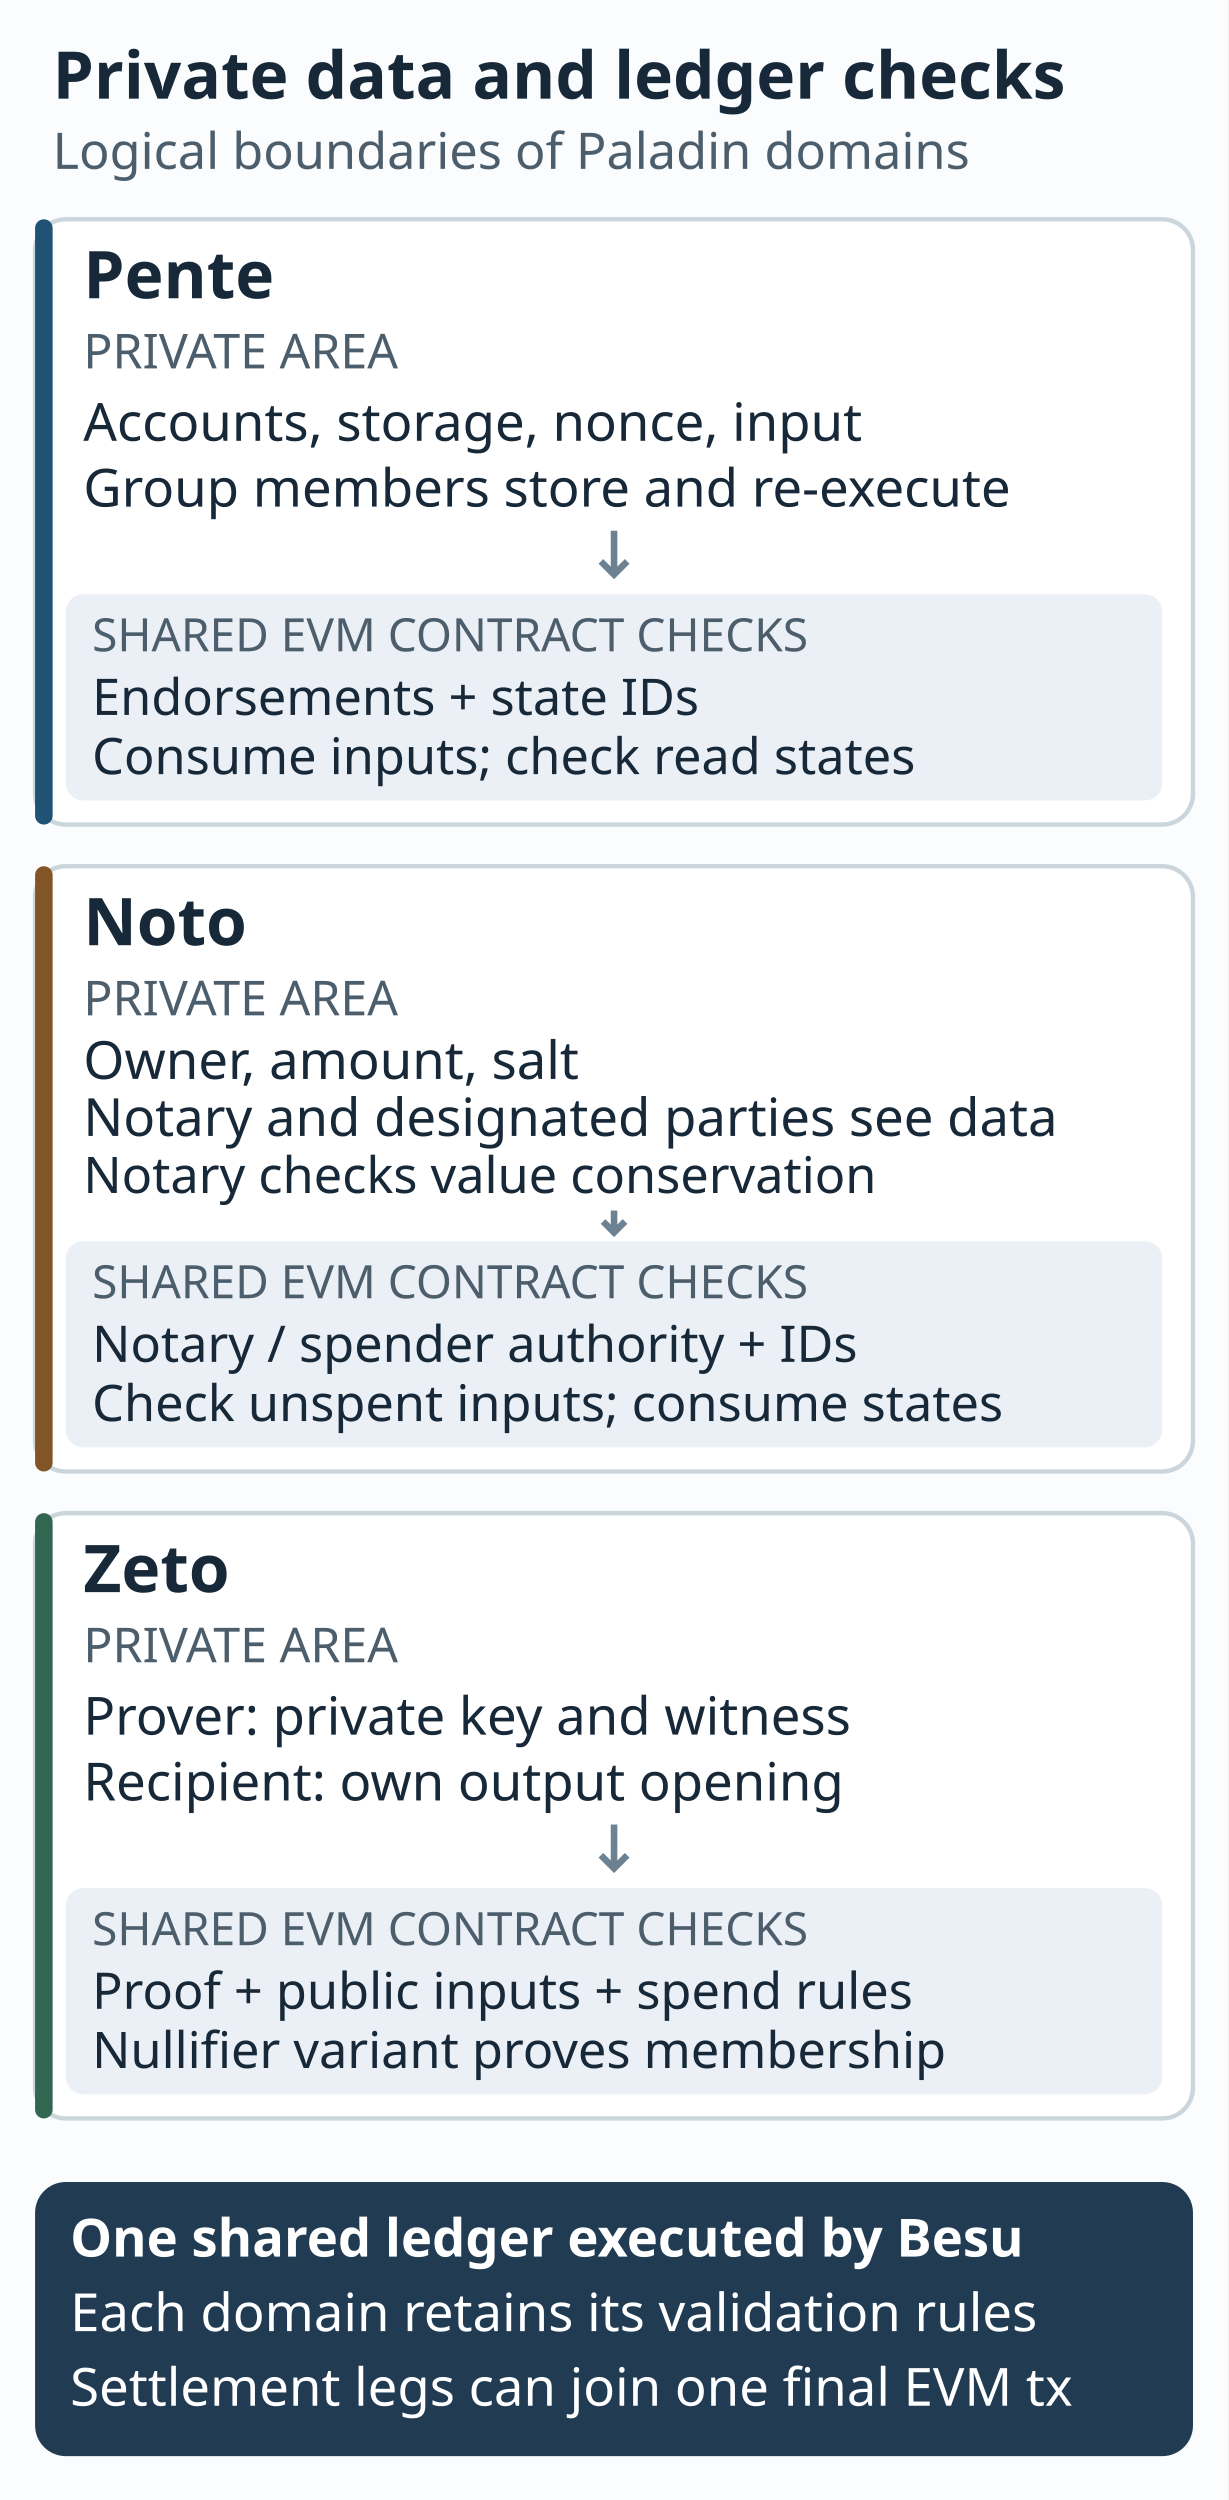
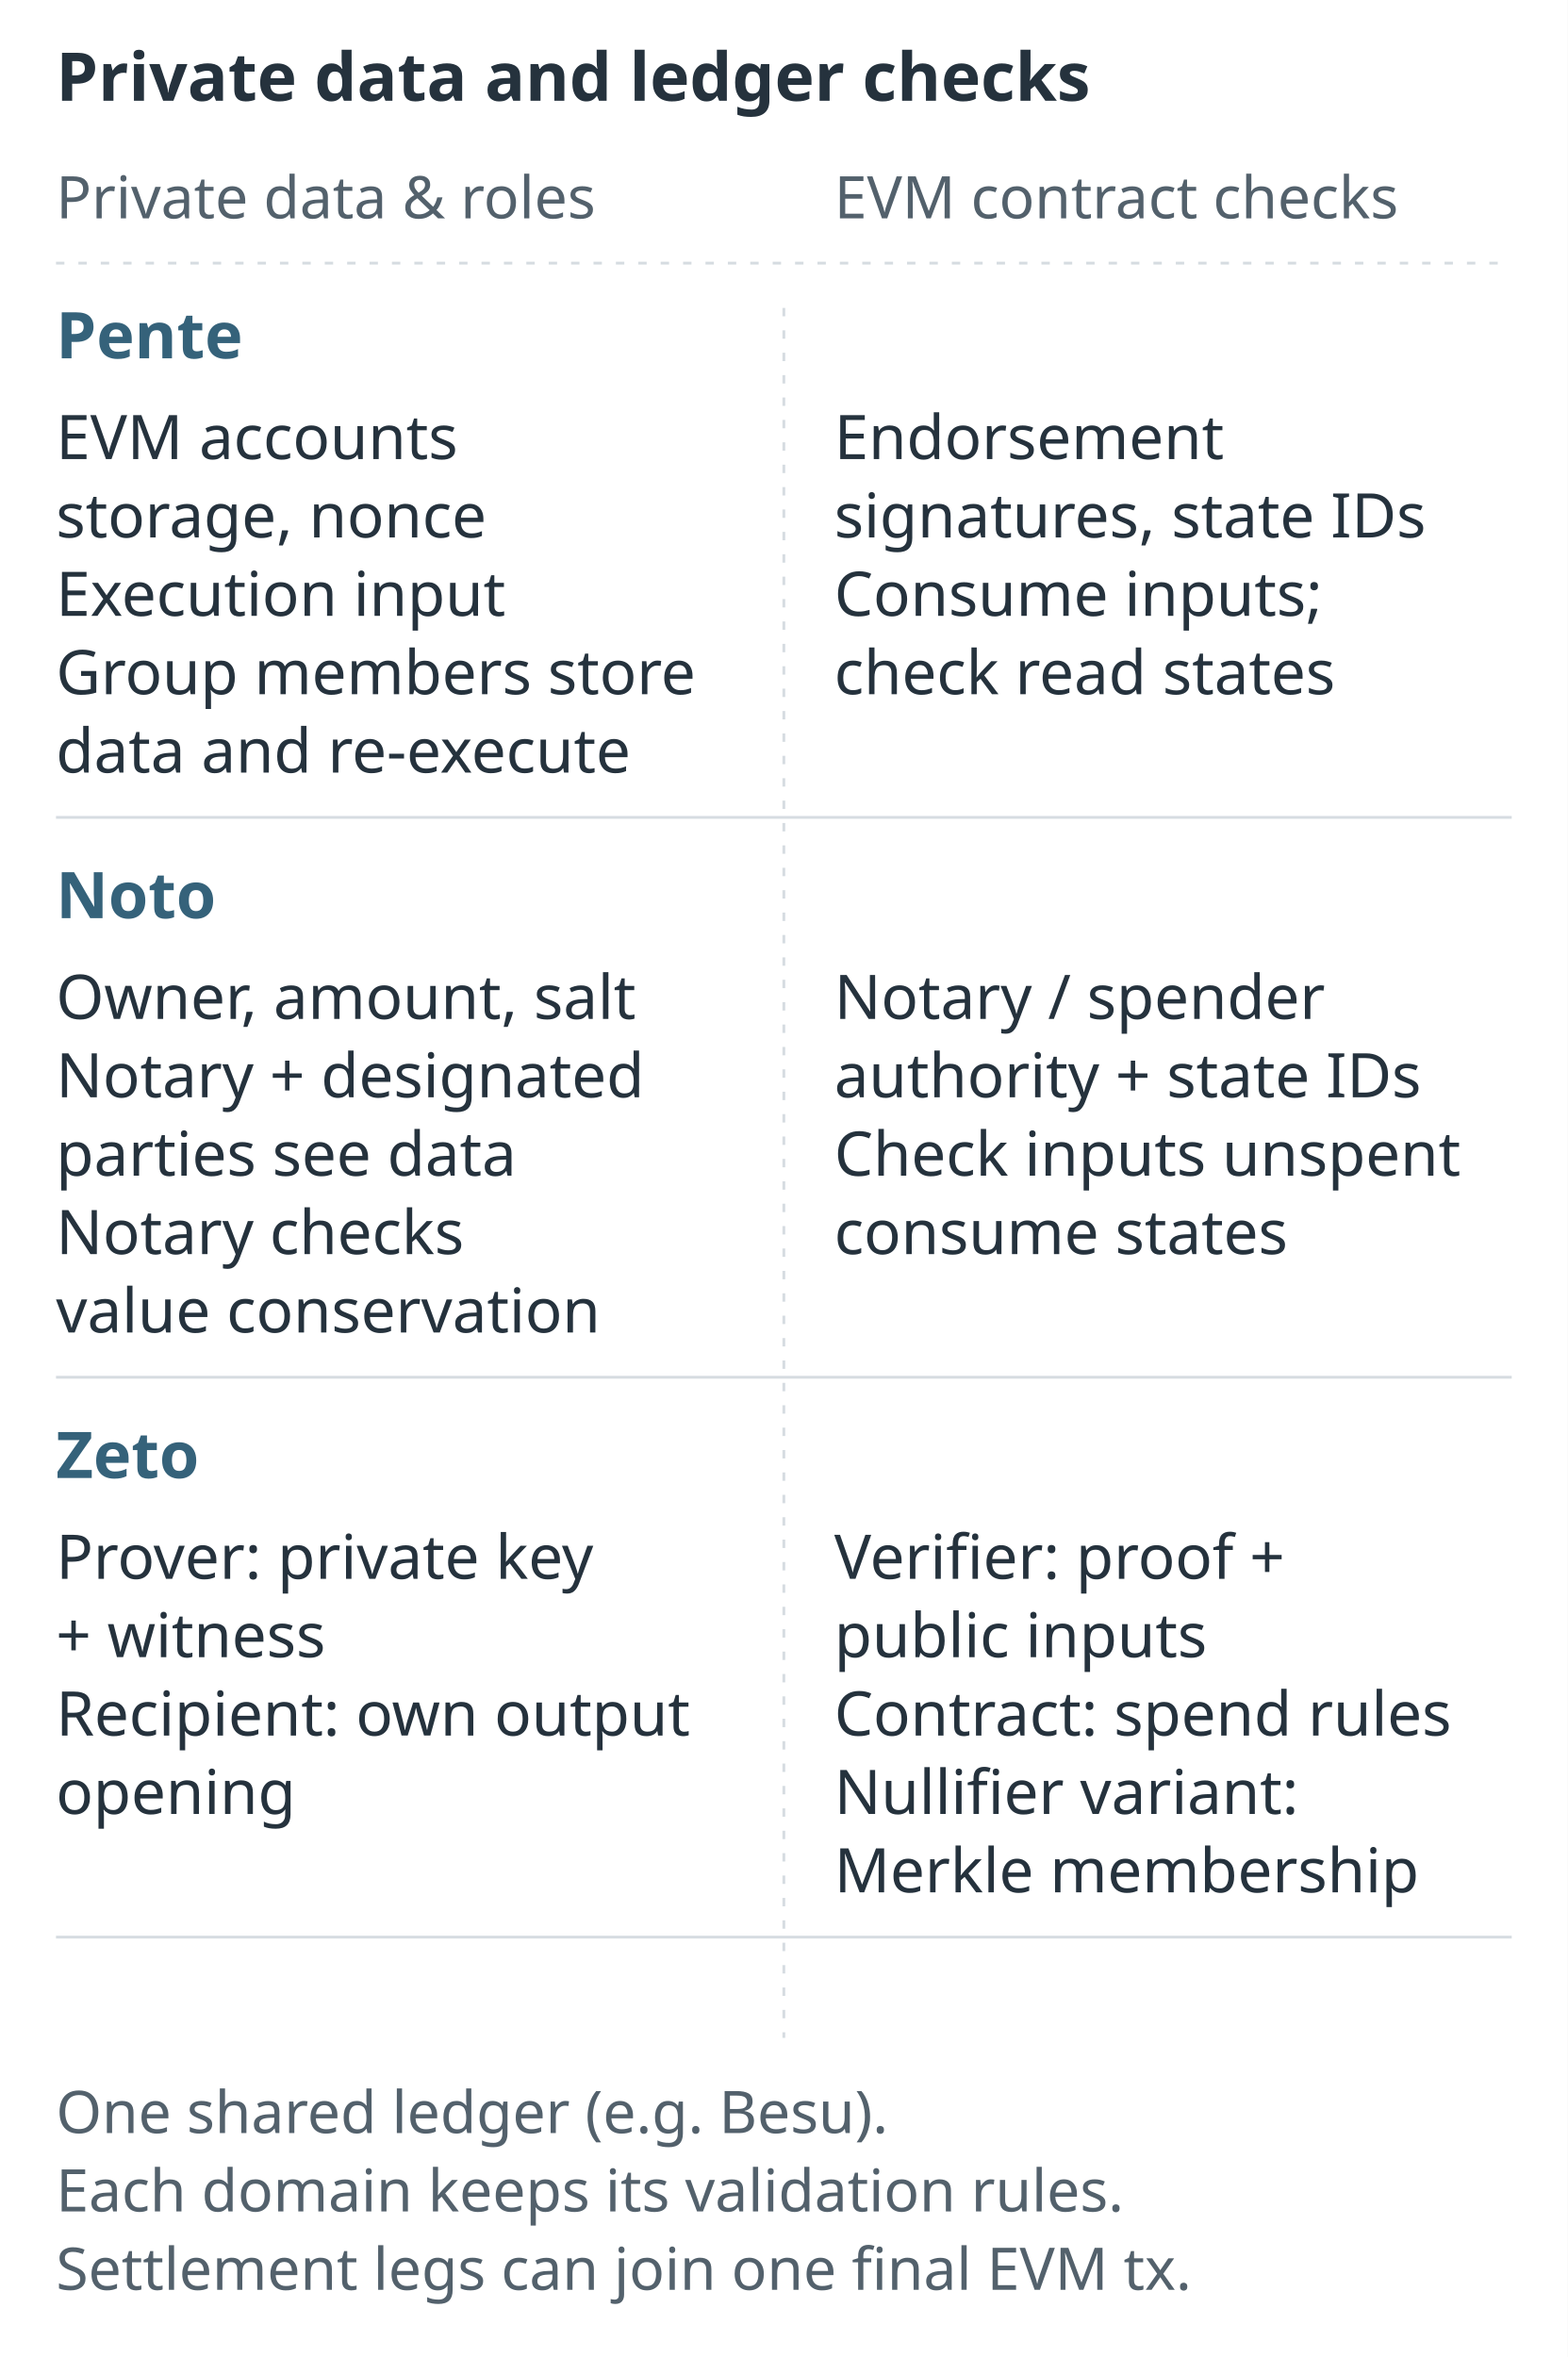
- <svg xmlns="http://www.w3.org/2000/svg" width="560" height="1140" viewBox="0 0 560 1140" role="img" aria-labelledby="title desc" lang="en">
-   <style>text{font-family:system-ui,sans-serif;fill:#172838} .bg{fill:#fafcfd} .panel{fill:#fff;stroke:#cad5dc} .band{fill:#eaf0f5} .label{fill:#4c5e6c} @media(prefers-color-scheme:dark){.bg{fill:#14202b}.panel{fill:#1b2d3b;stroke:#526677}.band{fill:#263f52}text{fill:#f3f7fa}.label{fill:#c2d0db}}</style>
-   <rect width="560" height="1140" class="bg" />
-   <text x="24" y="45" font-size="30" font-weight="700">Private data and ledger checks</text>
-   <text x="24" y="77" font-size="23" class="label">Logical boundaries of Paladin domains</text>
-   <rect x="16" y="100" width="528" height="276" rx="14" class="panel" stroke-width="2" />
-   <rect x="16" y="100" width="8" height="276" rx="4" fill="#1f5275" />
-   <text x="38" y="136" font-size="30" font-weight="700">Pente</text>
-   <text x="38" y="168" font-size="22" class="label">PRIVATE AREA</text>
-   <text x="38" y="201" font-size="24">Accounts, storage, nonce, input</text>
-   <text x="38" y="231" font-size="24">Group members store and re-execute</text>
-   <path d="M 280 242 v 20 m -6 -6 l 6 6 l 6 -6" fill="none" stroke="#6c8191" stroke-width="3" />
-   <rect x="30" y="271" width="500" height="94" rx="8" class="band" />
-   <text x="42" y="297" font-size="21" class="label">SHARED EVM CONTRACT CHECKS</text>
-   <text x="42" y="326" font-size="23">Endorsements + state IDs</text>
-   <text x="42" y="353" font-size="23">Consume inputs; check read states</text>
-   <rect x="16" y="395" width="528" height="276" rx="14" class="panel" stroke-width="2" />
-   <rect x="16" y="395" width="8" height="276" rx="4" fill="#825526" />
-   <text x="38" y="431" font-size="30" font-weight="700">Noto</text>
-   <text x="38" y="463" font-size="22" class="label">PRIVATE AREA</text>
-   <text x="38" y="492" font-size="24">Owner, amount, salt</text>
-   <text x="38" y="518" font-size="24">Notary and designated parties see data</text>
-   <text x="38" y="544" font-size="23">Notary checks value conservation</text>
-   <path d="M 280 552 v 10 m -5 -5 l 5 5 l 5 -5" fill="none" stroke="#6c8191" stroke-width="3" />
-   <rect x="30" y="566" width="500" height="94" rx="8" class="band" />
-   <text x="42" y="592" font-size="21" class="label">SHARED EVM CONTRACT CHECKS</text>
-   <text x="42" y="621" font-size="23">Notary / spender authority + IDs</text>
-   <text x="42" y="648" font-size="23">Check unspent inputs; consume states</text>
-   <rect x="16" y="690" width="528" height="276" rx="14" class="panel" stroke-width="2" />
-   <rect x="16" y="690" width="8" height="276" rx="4" fill="#316650" />
-   <text x="38" y="726" font-size="30" font-weight="700">Zeto</text>
-   <text x="38" y="758" font-size="22" class="label">PRIVATE AREA</text>
-   <text x="38" y="791" font-size="24">Prover: private key and witness</text>
-   <text x="38" y="821" font-size="24">Recipient: own output opening</text>
-   <path d="M 280 832 v 20 m -6 -6 l 6 6 l 6 -6" fill="none" stroke="#6c8191" stroke-width="3" />
-   <rect x="30" y="861" width="500" height="94" rx="8" class="band" />
-   <text x="42" y="887" font-size="21" class="label">SHARED EVM CONTRACT CHECKS</text>
-   <text x="42" y="916" font-size="23">Proof + public inputs + spend rules</text>
-   <text x="42" y="943" font-size="23">Nullifier variant proves membership</text>
-   <rect x="16" y="995" width="528" height="125" rx="14" fill="#203b52" />
-   <text x="32" y="1029" font-size="24" style="fill:#fff" font-weight="700">One shared ledger executed by Besu</text>
-   <text x="32" y="1063" font-size="24" style="fill:#fff" font-weight="400">Each domain retains its validation rules</text>
-   <text x="32" y="1097" font-size="24" style="fill:#fff" font-weight="400">Settlement legs can join one final EVM tx</text>
+ <svg xmlns="http://www.w3.org/2000/svg" width="560" height="842" viewBox="0 0 560 842" role="img" aria-labelledby="title desc" lang="en">
+   <style>
+ text{font-family:system-ui,sans-serif;font-size:22px;fill:#25323d}
+ .bg{fill:#fff}.rule{stroke:#d6dce1;stroke-width:1}.divider{stroke:#d6dce1;stroke-width:1;stroke-dasharray:3 5}
+ .title{font-size:24px;font-weight:600}.head{font-size:21px;fill:#53616c}.domain{font-size:23px;font-weight:600;fill:#35627a}.note{font-size:21px;fill:#53616c}
+ @media(prefers-color-scheme:dark){.bg{fill:#171c22}text{fill:#e2e7ec}.rule,.divider{stroke:#45515c}.head,.note{fill:#bac4ce}.domain{fill:#91b9ce}}
+ </style>
+   <rect width="560" height="842" class="bg" />
+   <text x="20" y="36" class="title">Private data and ledger checks</text>
+   <text x="20" y="78" class="head">Private data &amp; roles</text>
+   <text x="298" y="78" class="head">EVM contract checks</text>
+   <path d="M20 94H540 M280 110V728" class="divider" fill="none" />
+   <text x="20" y="128" class="domain">Pente</text>
+   <text x="20" y="164">EVM accounts</text>
+   <text x="20" y="192">storage, nonce</text>
+   <text x="20" y="220">Execution input</text>
+   <text x="20" y="248">Group members store</text>
+   <text x="20" y="276">data and re-execute</text>
+   <text x="298" y="164">Endorsement</text>
+   <text x="298" y="192">signatures, state IDs</text>
+   <text x="298" y="220">Consume inputs;</text>
+   <text x="298" y="248">check read states</text>
+   <path d="M20 292H540" class="rule" fill="none" />
+   <text x="20" y="328" class="domain">Noto</text>
+   <text x="20" y="364">Owner, amount, salt</text>
+   <text x="20" y="392">Notary + designated</text>
+   <text x="20" y="420">parties see data</text>
+   <text x="20" y="448">Notary checks</text>
+   <text x="20" y="476">value conservation</text>
+   <text x="298" y="364">Notary / spender</text>
+   <text x="298" y="392">authority + state IDs</text>
+   <text x="298" y="420">Check inputs unspent</text>
+   <text x="298" y="448">consume states</text>
+   <path d="M20 492H540" class="rule" fill="none" />
+   <text x="20" y="528" class="domain">Zeto</text>
+   <text x="20" y="564">Prover: private key</text>
+   <text x="20" y="592">+ witness</text>
+   <text x="20" y="620">Recipient: own output</text>
+   <text x="20" y="648">opening</text>
+   <text x="298" y="564">Verifier: proof +</text>
+   <text x="298" y="592">public inputs</text>
+   <text x="298" y="620">Contract: spend rules</text>
+   <text x="298" y="648">Nullifier variant:</text>
+   <text x="298" y="676">Merkle membership</text>
+   <path d="M20 692H540" class="rule" fill="none" />
+   <text x="20" y="762" class="note">One shared ledger (e.g. Besu).</text>
+   <text x="20" y="790" class="note">Each domain keeps its validation rules.</text>
+   <text x="20" y="818" class="note">Settlement legs can join one final EVM tx.</text>
</svg>
